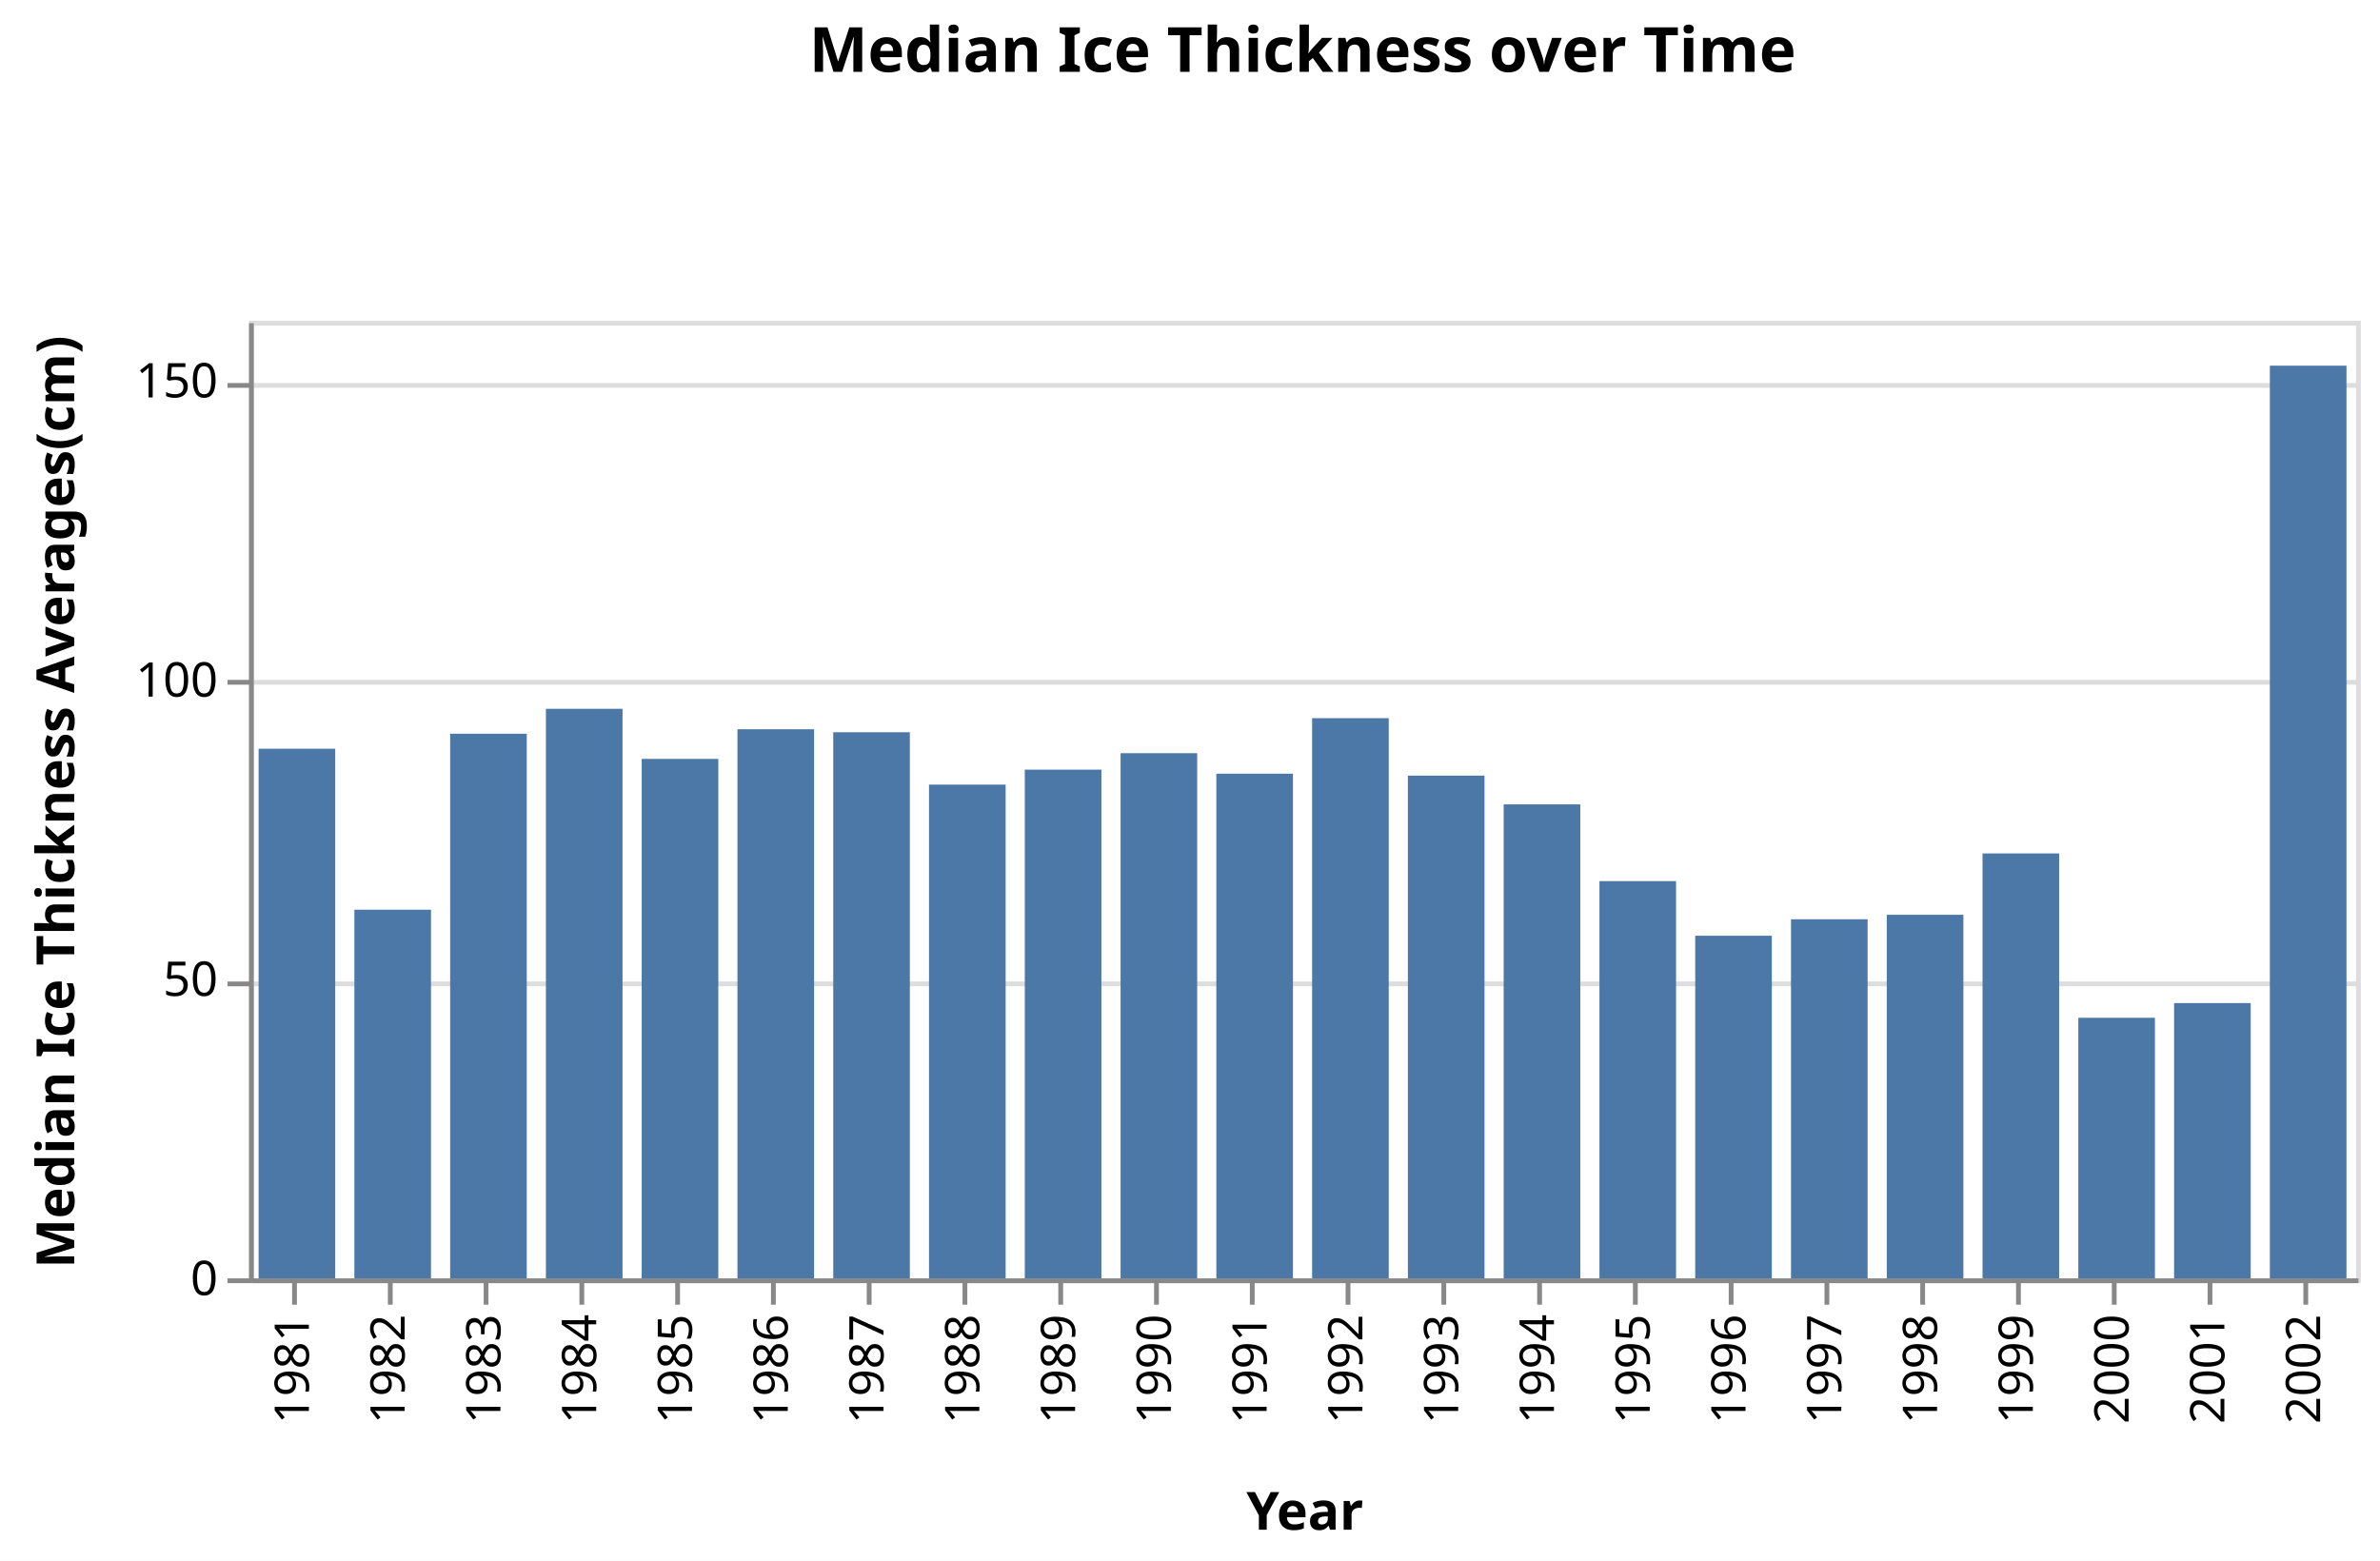
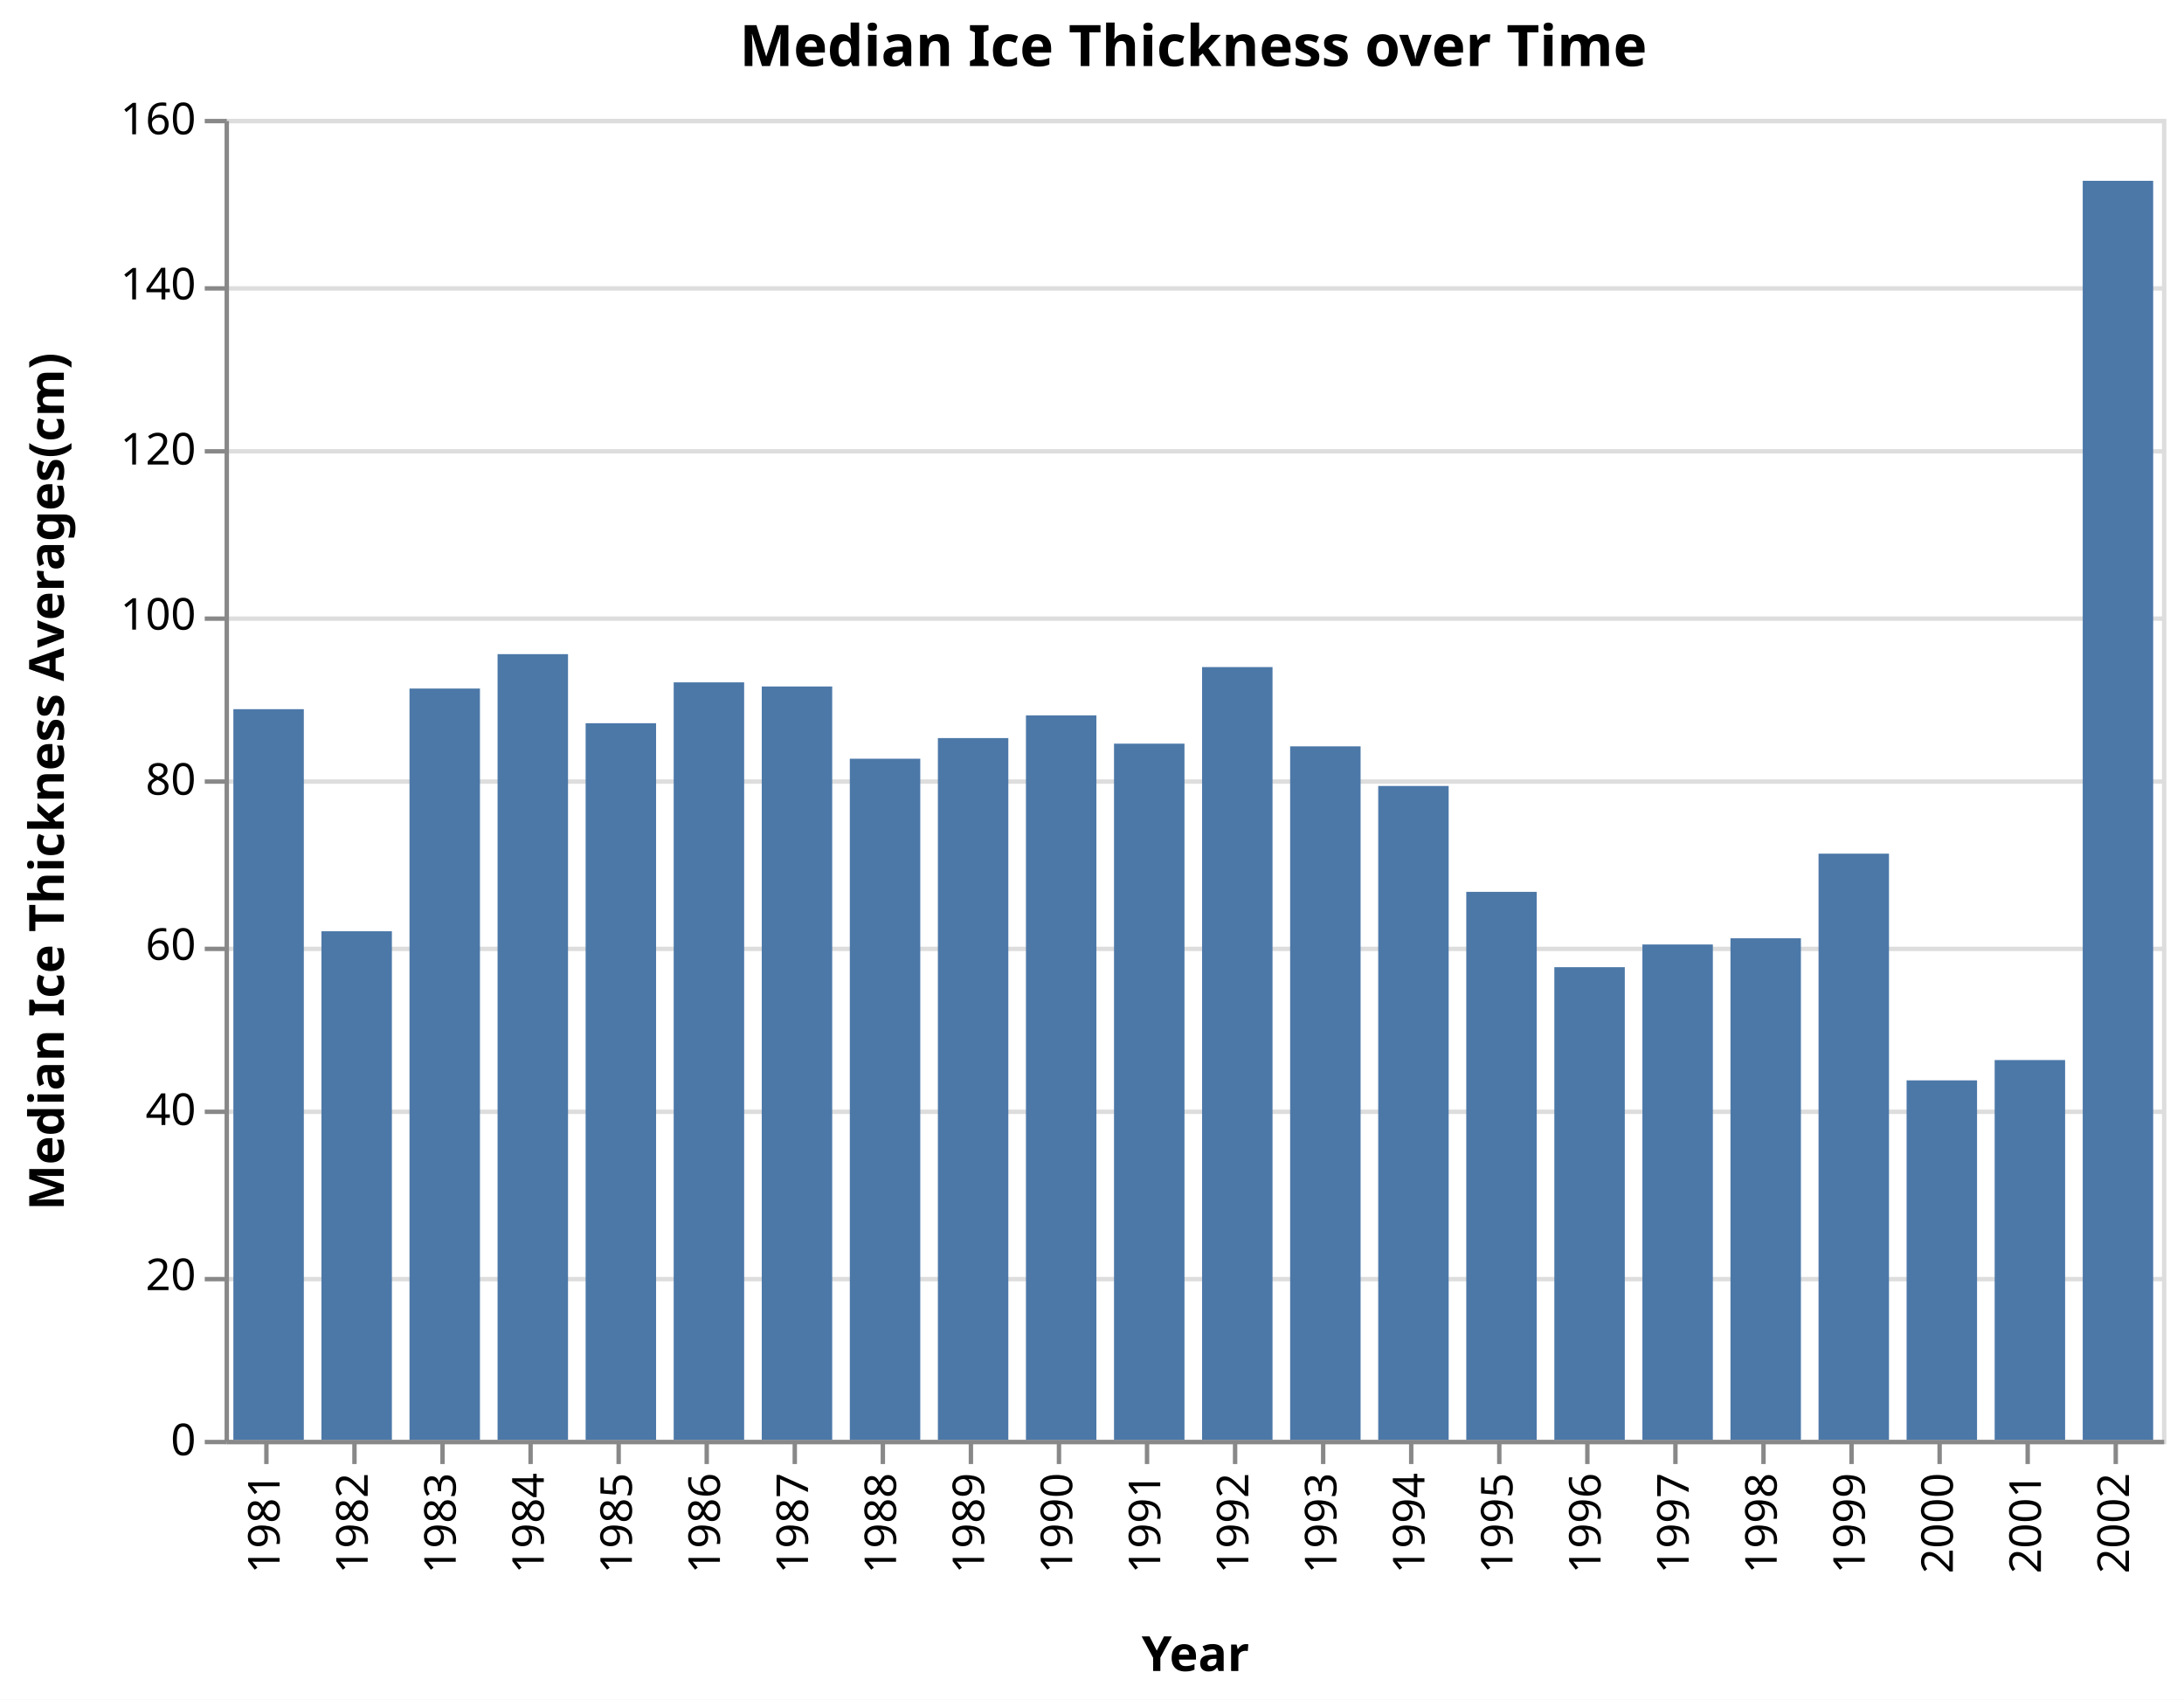
- <svg xmlns="http://www.w3.org/2000/svg" class="marks" width="497" height="326" viewBox="0 0 497 326" version="1.1">
-   <rect width="497" height="326" style="fill: white;" />
-   <g transform="translate(52,67)">
+ <svg xmlns="http://www.w3.org/2000/svg" class="marks" width="496" height="386" viewBox="0 0 496 386" version="1.1">
+   <rect width="496" height="386" style="fill: white;" />
+   <g transform="translate(51,27)">
    <g class="mark-group role-frame root">
      <g transform="translate(0,0)">
-         <path class="background" d="M0.5,0.5h440v200h-440Z" style="fill: none; stroke: #ddd;" />
+         <path class="background" d="M0.5,0.5h440v300h-440Z" style="fill: none; stroke: #ddd;" />
        <g>
          <g class="mark-group role-axis">
            <g transform="translate(0.5,0.5)">
              <path class="background" d="M0,0h0v0h0Z" style="pointer-events: none; fill: none;" />
              <g>
                <g class="mark-rule role-axis-grid" style="pointer-events: none;">
-                   <line transform="translate(0,200)" x2="440" y2="0" style="fill: none; stroke: #ddd; stroke-width: 1; opacity: 1;" />
-                   <line transform="translate(0,138)" x2="440" y2="0" style="fill: none; stroke: #ddd; stroke-width: 1; opacity: 1;" />
+                   <line transform="translate(0,300)" x2="440" y2="0" style="fill: none; stroke: #ddd; stroke-width: 1; opacity: 1;" />
+                   <line transform="translate(0,263)" x2="440" y2="0" style="fill: none; stroke: #ddd; stroke-width: 1; opacity: 1;" />
+                   <line transform="translate(0,225)" x2="440" y2="0" style="fill: none; stroke: #ddd; stroke-width: 1; opacity: 1;" />
+                   <line transform="translate(0,188)" x2="440" y2="0" style="fill: none; stroke: #ddd; stroke-width: 1; opacity: 1;" />
+                   <line transform="translate(0,150)" x2="440" y2="0" style="fill: none; stroke: #ddd; stroke-width: 1; opacity: 1;" />
+                   <line transform="translate(0,113)" x2="440" y2="0" style="fill: none; stroke: #ddd; stroke-width: 1; opacity: 1;" />
                  <line transform="translate(0,75)" x2="440" y2="0" style="fill: none; stroke: #ddd; stroke-width: 1; opacity: 1;" />
-                   <line transform="translate(0,13)" x2="440" y2="0" style="fill: none; stroke: #ddd; stroke-width: 1; opacity: 1;" />
+                   <line transform="translate(0,38)" x2="440" y2="0" style="fill: none; stroke: #ddd; stroke-width: 1; opacity: 1;" />
+                   <line transform="translate(0,0)" x2="440" y2="0" style="fill: none; stroke: #ddd; stroke-width: 1; opacity: 1;" />
                </g>
              </g>
            </g>
          </g>
-           <g class="mark-rect role-mark marks">
-             <path d="M302,128.438h16v71.562h-16Z" style="fill: #4c78a8;" />
-             <path d="M322,125h16v75h-16Z" style="fill: #4c78a8;" />
-             <path d="M382,145.573h16v54.427h-16Z" style="fill: #4c78a8;" />
-             <path d="M342,124.062h16v75.938h-16Z" style="fill: #4c78a8;" />
-             <path d="M42,86.25h16v113.75h-16Z" style="fill: #4c78a8;" />
-             <path d="M62,81.042h16v118.958h-16Z" style="fill: #4c78a8;" />
-             <path d="M82,91.5h16v108.5h-16Z" style="fill: #4c78a8;" />
-             <path d="M102,85.312h16v114.688h-16Z" style="fill: #4c78a8;" />
-             <path d="M122,85.938h16v114.062h-16Z" style="fill: #4c78a8;" />
-             <path d="M142,96.875h16v103.125h-16Z" style="fill: #4c78a8;" />
-             <path d="M182,90.312h16v109.688h-16Z" style="fill: #4c78a8;" />
-             <path d="M202,94.594h16v105.406h-16Z" style="fill: #4c78a8;" />
-             <path d="M222,83h16v117h-16Z" style="fill: #4c78a8;" />
-             <path d="M242,95h16v105h-16Z" style="fill: #4c78a8;" />
-             <path d="M262,101h16v99h-16Z" style="fill: #4c78a8;" />
-             <path d="M282,117.031h16v82.969h-16Z" style="fill: #4c78a8;" />
-             <path d="M422,9.375h16v190.625h-16Z" style="fill: #4c78a8;" />
-             <path d="M362,111.25h16v88.75h-16Z" style="fill: #4c78a8;" />
-             <path d="M22,123h16v77h-16Z" style="fill: #4c78a8;" />
-             <path d="M162,93.75h16v106.25h-16Z" style="fill: #4c78a8;" />
-             <path d="M402,142.5h16v57.5h-16Z" style="fill: #4c78a8;" />
-             <path d="M2,89.375h16v110.625h-16Z" style="fill: #4c78a8;" />
-           </g>
-           <g class="mark-text role-title" style="pointer-events: none;">
-             <text text-anchor="middle" transform="translate(220,-52)" style="font-family: sans-serif; font-size: 13px; font-weight: bold; fill: #000; opacity: 1;">Median Ice Thickness over Time</text>
-           </g>
          <g class="mark-group role-axis">
-             <g transform="translate(0.5,200.5)">
+             <g transform="translate(0.5,300.5)">
              <path class="background" d="M0,0h0v0h0Z" style="pointer-events: none; fill: none;" />
              <g>
                <g class="mark-rule role-axis-tick" style="pointer-events: none;">
                  <line transform="translate(9,0)" x2="0" y2="5" style="fill: none; stroke: #888; stroke-width: 1; opacity: 1;" />
                  <line transform="translate(29,0)" x2="0" y2="5" style="fill: none; stroke: #888; stroke-width: 1; opacity: 1;" />
                  <line transform="translate(49,0)" x2="0" y2="5" style="fill: none; stroke: #888; stroke-width: 1; opacity: 1;" />
                  <line transform="translate(69,0)" x2="0" y2="5" style="fill: none; stroke: #888; stroke-width: 1; opacity: 1;" />
                  <line transform="translate(89,0)" x2="0" y2="5" style="fill: none; stroke: #888; stroke-width: 1; opacity: 1;" />
                  <line transform="translate(109,0)" x2="0" y2="5" style="fill: none; stroke: #888; stroke-width: 1; opacity: 1;" />
                  <line transform="translate(129,0)" x2="0" y2="5" style="fill: none; stroke: #888; stroke-width: 1; opacity: 1;" />
                  <line transform="translate(149,0)" x2="0" y2="5" style="fill: none; stroke: #888; stroke-width: 1; opacity: 1;" />
                  <line transform="translate(169,0)" x2="0" y2="5" style="fill: none; stroke: #888; stroke-width: 1; opacity: 1;" />
                  <line transform="translate(189,0)" x2="0" y2="5" style="fill: none; stroke: #888; stroke-width: 1; opacity: 1;" />
                  <line transform="translate(209,0)" x2="0" y2="5" style="fill: none; stroke: #888; stroke-width: 1; opacity: 1;" />
                  <line transform="translate(229,0)" x2="0" y2="5" style="fill: none; stroke: #888; stroke-width: 1; opacity: 1;" />
                  <line transform="translate(249,0)" x2="0" y2="5" style="fill: none; stroke: #888; stroke-width: 1; opacity: 1;" />
                  <line transform="translate(269,0)" x2="0" y2="5" style="fill: none; stroke: #888; stroke-width: 1; opacity: 1;" />
                  <line transform="translate(289,0)" x2="0" y2="5" style="fill: none; stroke: #888; stroke-width: 1; opacity: 1;" />
                  <line transform="translate(309,0)" x2="0" y2="5" style="fill: none; stroke: #888; stroke-width: 1; opacity: 1;" />
                  <line transform="translate(329,0)" x2="0" y2="5" style="fill: none; stroke: #888; stroke-width: 1; opacity: 1;" />
                  <line transform="translate(349,0)" x2="0" y2="5" style="fill: none; stroke: #888; stroke-width: 1; opacity: 1;" />
                  <line transform="translate(369,0)" x2="0" y2="5" style="fill: none; stroke: #888; stroke-width: 1; opacity: 1;" />
                  <line transform="translate(389,0)" x2="0" y2="5" style="fill: none; stroke: #888; stroke-width: 1; opacity: 1;" />
                  <line transform="translate(409,0)" x2="0" y2="5" style="fill: none; stroke: #888; stroke-width: 1; opacity: 1;" />
                  <line transform="translate(429,0)" x2="0" y2="5" style="fill: none; stroke: #888; stroke-width: 1; opacity: 1;" />
                </g>
                <g class="mark-text role-axis-label" style="pointer-events: none;">
                  <text text-anchor="end" transform="translate(9,7) rotate(270) translate(0,3)" style="font-family: sans-serif; font-size: 10px; fill: #000; opacity: 1;">1981</text>
                  <text text-anchor="end" transform="translate(29,7) rotate(270) translate(0,3)" style="font-family: sans-serif; font-size: 10px; fill: #000; opacity: 1;">1982</text>
                  <text text-anchor="end" transform="translate(49,7) rotate(270) translate(0,3)" style="font-family: sans-serif; font-size: 10px; fill: #000; opacity: 1;">1983</text>
                  <text text-anchor="end" transform="translate(69,7) rotate(270) translate(0,3)" style="font-family: sans-serif; font-size: 10px; fill: #000; opacity: 1;">1984</text>
                  <text text-anchor="end" transform="translate(89,7) rotate(270) translate(0,3)" style="font-family: sans-serif; font-size: 10px; fill: #000; opacity: 1;">1985</text>
                  <text text-anchor="end" transform="translate(109,7) rotate(270) translate(0,3)" style="font-family: sans-serif; font-size: 10px; fill: #000; opacity: 1;">1986</text>
                  <text text-anchor="end" transform="translate(129,7) rotate(270) translate(0,3)" style="font-family: sans-serif; font-size: 10px; fill: #000; opacity: 1;">1987</text>
                  <text text-anchor="end" transform="translate(149,7) rotate(270) translate(0,3)" style="font-family: sans-serif; font-size: 10px; fill: #000; opacity: 1;">1988</text>
                  <text text-anchor="end" transform="translate(169,7) rotate(270) translate(0,3)" style="font-family: sans-serif; font-size: 10px; fill: #000; opacity: 1;">1989</text>
                  <text text-anchor="end" transform="translate(189,7) rotate(270) translate(0,3)" style="font-family: sans-serif; font-size: 10px; fill: #000; opacity: 1;">1990</text>
                  <text text-anchor="end" transform="translate(209,7) rotate(270) translate(0,3)" style="font-family: sans-serif; font-size: 10px; fill: #000; opacity: 1;">1991</text>
                  <text text-anchor="end" transform="translate(229,7) rotate(270) translate(0,3)" style="font-family: sans-serif; font-size: 10px; fill: #000; opacity: 1;">1992</text>
                  <text text-anchor="end" transform="translate(249,7) rotate(270) translate(0,3)" style="font-family: sans-serif; font-size: 10px; fill: #000; opacity: 1;">1993</text>
                  <text text-anchor="end" transform="translate(269,7) rotate(270) translate(0,3)" style="font-family: sans-serif; font-size: 10px; fill: #000; opacity: 1;">1994</text>
                  <text text-anchor="end" transform="translate(289,7) rotate(270) translate(0,3)" style="font-family: sans-serif; font-size: 10px; fill: #000; opacity: 1;">1995</text>
                  <text text-anchor="end" transform="translate(309,7) rotate(270) translate(0,3)" style="font-family: sans-serif; font-size: 10px; fill: #000; opacity: 1;">1996</text>
                  <text text-anchor="end" transform="translate(329,7) rotate(270) translate(0,3)" style="font-family: sans-serif; font-size: 10px; fill: #000; opacity: 1;">1997</text>
                  <text text-anchor="end" transform="translate(349,7) rotate(270) translate(0,3)" style="font-family: sans-serif; font-size: 10px; fill: #000; opacity: 1;">1998</text>
                  <text text-anchor="end" transform="translate(369,7) rotate(270) translate(0,3)" style="font-family: sans-serif; font-size: 10px; fill: #000; opacity: 1;">1999</text>
                  <text text-anchor="end" transform="translate(389,7) rotate(270) translate(0,3)" style="font-family: sans-serif; font-size: 10px; fill: #000; opacity: 1;">2000</text>
                  <text text-anchor="end" transform="translate(409,7) rotate(270) translate(0,3)" style="font-family: sans-serif; font-size: 10px; fill: #000; opacity: 1;">2001</text>
                  <text text-anchor="end" transform="translate(429,7) rotate(270) translate(0,3)" style="font-family: sans-serif; font-size: 10px; fill: #000; opacity: 1;">2002</text>
                </g>
                <g class="mark-rule role-axis-domain" style="pointer-events: none;">
                  <line transform="translate(0,0)" x2="440" y2="0" style="fill: none; stroke: #888; stroke-width: 1; opacity: 1;" />
                </g>
                <g class="mark-text role-axis-title" style="pointer-events: none;">
                  <text text-anchor="middle" transform="translate(220,52)" style="font-family: sans-serif; font-size: 11px; font-weight: bold; fill: #000; opacity: 1;">Year</text>
                </g>
              </g>
            </g>
          </g>
          <g class="mark-group role-axis">
            <g transform="translate(0.5,0.5)">
              <path class="background" d="M0,0h0v0h0Z" style="pointer-events: none; fill: none;" />
              <g>
                <g class="mark-rule role-axis-tick" style="pointer-events: none;">
-                   <line transform="translate(0,200)" x2="-5" y2="0" style="fill: none; stroke: #888; stroke-width: 1; opacity: 1;" />
-                   <line transform="translate(0,138)" x2="-5" y2="0" style="fill: none; stroke: #888; stroke-width: 1; opacity: 1;" />
+                   <line transform="translate(0,300)" x2="-5" y2="0" style="fill: none; stroke: #888; stroke-width: 1; opacity: 1;" />
+                   <line transform="translate(0,263)" x2="-5" y2="0" style="fill: none; stroke: #888; stroke-width: 1; opacity: 1;" />
+                   <line transform="translate(0,225)" x2="-5" y2="0" style="fill: none; stroke: #888; stroke-width: 1; opacity: 1;" />
+                   <line transform="translate(0,188)" x2="-5" y2="0" style="fill: none; stroke: #888; stroke-width: 1; opacity: 1;" />
+                   <line transform="translate(0,150)" x2="-5" y2="0" style="fill: none; stroke: #888; stroke-width: 1; opacity: 1;" />
+                   <line transform="translate(0,113)" x2="-5" y2="0" style="fill: none; stroke: #888; stroke-width: 1; opacity: 1;" />
                  <line transform="translate(0,75)" x2="-5" y2="0" style="fill: none; stroke: #888; stroke-width: 1; opacity: 1;" />
-                   <line transform="translate(0,13)" x2="-5" y2="0" style="fill: none; stroke: #888; stroke-width: 1; opacity: 1;" />
+                   <line transform="translate(0,38)" x2="-5" y2="0" style="fill: none; stroke: #888; stroke-width: 1; opacity: 1;" />
+                   <line transform="translate(0,0)" x2="-5" y2="0" style="fill: none; stroke: #888; stroke-width: 1; opacity: 1;" />
                </g>
                <g class="mark-text role-axis-label" style="pointer-events: none;">
-                   <text text-anchor="end" transform="translate(-7,203)" style="font-family: sans-serif; font-size: 10px; fill: #000; opacity: 1;">0</text>
-                   <text text-anchor="end" transform="translate(-7,140.5)" style="font-family: sans-serif; font-size: 10px; fill: #000; opacity: 1;">50</text>
-                   <text text-anchor="end" transform="translate(-7,78)" style="font-family: sans-serif; font-size: 10px; fill: #000; opacity: 1;">100</text>
-                   <text text-anchor="end" transform="translate(-7,15.5)" style="font-family: sans-serif; font-size: 10px; fill: #000; opacity: 1;">150</text>
+                   <text text-anchor="end" transform="translate(-7,303)" style="font-family: sans-serif; font-size: 10px; fill: #000; opacity: 1;">0</text>
+                   <text text-anchor="end" transform="translate(-7,265.5)" style="font-family: sans-serif; font-size: 10px; fill: #000; opacity: 1;">20</text>
+                   <text text-anchor="end" transform="translate(-7,228)" style="font-family: sans-serif; font-size: 10px; fill: #000; opacity: 1;">40</text>
+                   <text text-anchor="end" transform="translate(-7,190.5)" style="font-family: sans-serif; font-size: 10px; fill: #000; opacity: 1;">60</text>
+                   <text text-anchor="end" transform="translate(-7,153)" style="font-family: sans-serif; font-size: 10px; fill: #000; opacity: 1;">80</text>
+                   <text text-anchor="end" transform="translate(-7,115.5)" style="font-family: sans-serif; font-size: 10px; fill: #000; opacity: 1;">100</text>
+                   <text text-anchor="end" transform="translate(-7,78)" style="font-family: sans-serif; font-size: 10px; fill: #000; opacity: 1;">120</text>
+                   <text text-anchor="end" transform="translate(-7,40.5)" style="font-family: sans-serif; font-size: 10px; fill: #000; opacity: 1;">140</text>
+                   <text text-anchor="end" transform="translate(-7,3)" style="font-family: sans-serif; font-size: 10px; fill: #000; opacity: 1;">160</text>
                </g>
                <g class="mark-rule role-axis-domain" style="pointer-events: none;">
-                   <line transform="translate(0,200)" x2="0" y2="-200" style="fill: none; stroke: #888; stroke-width: 1; opacity: 1;" />
+                   <line transform="translate(0,300)" x2="0" y2="-300" style="fill: none; stroke: #888; stroke-width: 1; opacity: 1;" />
                </g>
                <g class="mark-text role-axis-title" style="pointer-events: none;">
-                   <text text-anchor="middle" transform="translate(-35,100) rotate(-90) translate(0,-2)" style="font-family: sans-serif; font-size: 11px; font-weight: bold; fill: #000; opacity: 1;">Median Ice Thickness Averages(cm)</text>
+                   <text text-anchor="middle" transform="translate(-35,150) rotate(-90) translate(0,-2)" style="font-family: sans-serif; font-size: 11px; font-weight: bold; fill: #000; opacity: 1;">Median Ice Thickness Averages(cm)</text>
                </g>
              </g>
            </g>
+           </g>
+           <g class="mark-rect role-mark marks">
+             <path d="M302,192.656h16v107.344h-16Z" style="fill: #4c78a8;" />
+             <path d="M322,187.5h16v112.5h-16Z" style="fill: #4c78a8;" />
+             <path d="M382,218.359h16v81.641h-16Z" style="fill: #4c78a8;" />
+             <path d="M342,186.094h16v113.906h-16Z" style="fill: #4c78a8;" />
+             <path d="M42,129.375h16v170.625h-16Z" style="fill: #4c78a8;" />
+             <path d="M62,121.563h16v178.437h-16Z" style="fill: #4c78a8;" />
+             <path d="M82,137.25h16v162.75h-16Z" style="fill: #4c78a8;" />
+             <path d="M102,127.969h16v172.031h-16Z" style="fill: #4c78a8;" />
+             <path d="M122,128.906h16v171.094h-16Z" style="fill: #4c78a8;" />
+             <path d="M142,145.312h16v154.688h-16Z" style="fill: #4c78a8;" />
+             <path d="M182,135.469h16v164.531h-16Z" style="fill: #4c78a8;" />
+             <path d="M202,141.891h16v158.109h-16Z" style="fill: #4c78a8;" />
+             <path d="M222,124.5h16v175.5h-16Z" style="fill: #4c78a8;" />
+             <path d="M242,142.5h16v157.5h-16Z" style="fill: #4c78a8;" />
+             <path d="M262,151.5h16v148.5h-16Z" style="fill: #4c78a8;" />
+             <path d="M282,175.547h16v124.453h-16Z" style="fill: #4c78a8;" />
+             <path d="M422,14.062h16v285.938h-16Z" style="fill: #4c78a8;" />
+             <path d="M362,166.875h16v133.125h-16Z" style="fill: #4c78a8;" />
+             <path d="M22,184.5h16v115.5h-16Z" style="fill: #4c78a8;" />
+             <path d="M162,140.625h16v159.375h-16Z" style="fill: #4c78a8;" />
+             <path d="M402,213.75h16v86.25h-16Z" style="fill: #4c78a8;" />
+             <path d="M2,134.062h16v165.938h-16Z" style="fill: #4c78a8;" />
+           </g>
+           <g class="mark-text role-title" style="pointer-events: none;">
+             <text text-anchor="middle" transform="translate(220,-12)" style="font-family: sans-serif; font-size: 13px; font-weight: bold; fill: #000; opacity: 1;">Median Ice Thickness over Time</text>
          </g>
        </g>
      </g>
    </g>
  </g>
</svg>
